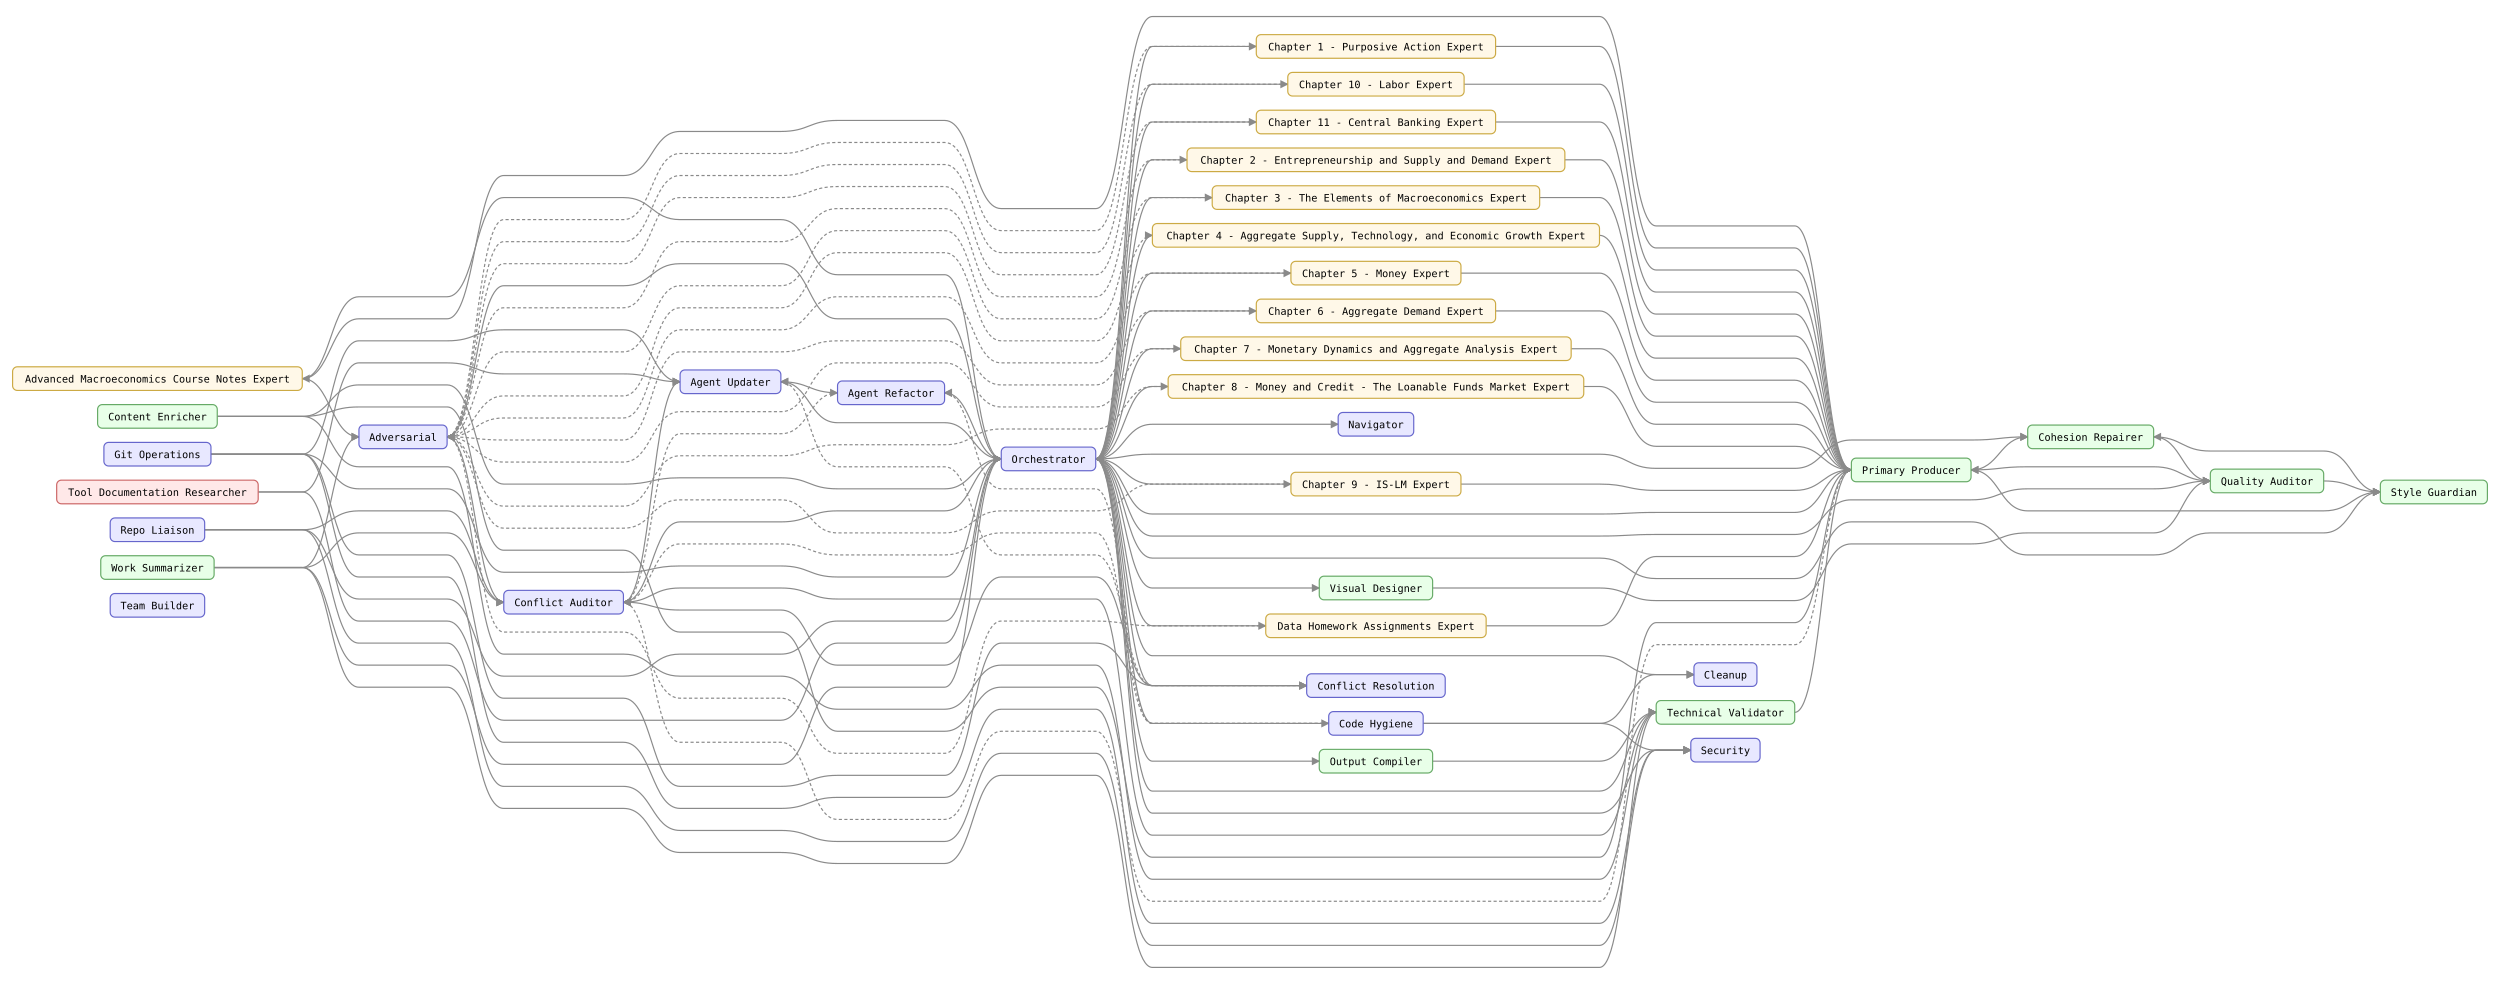
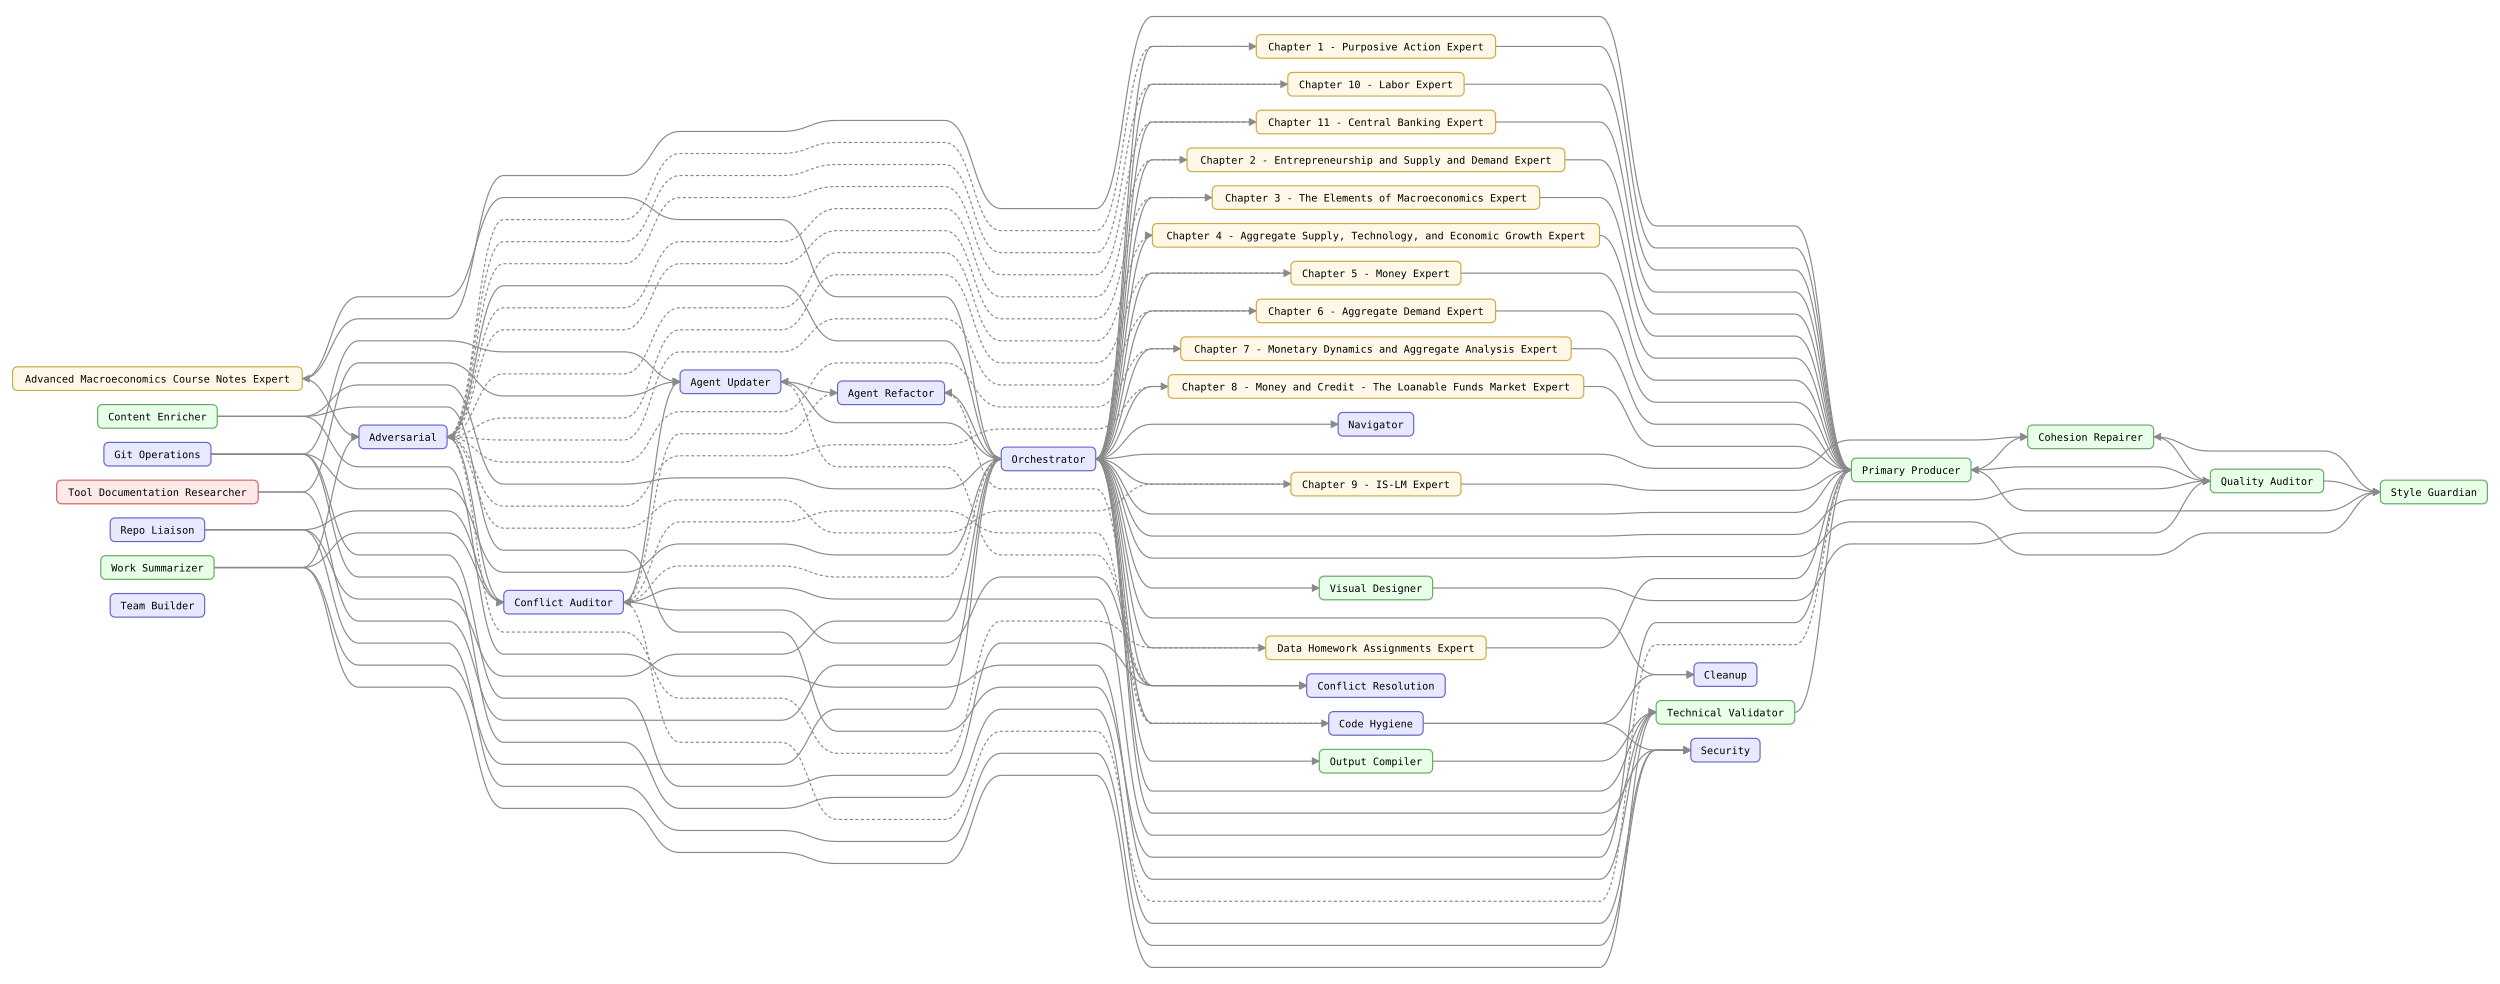
<svg xmlns="http://www.w3.org/2000/svg" viewBox="0 0 3176 1250" width="3176" height="1250" font-family="monospace">
  <defs>
    <marker id="arrow" viewBox="0 0 10 10" refX="9" refY="5" markerWidth="7" markerHeight="7" orient="auto-start-reverse">
      <polygon points="0,0 10,5 0,10" fill="#8a8a8a" />
    </marker>
  </defs>
  <path d="M384,481 C420,481 420,555 456,555" fill="none" stroke="#8a8a8a" stroke-width="1.5" marker-end="url(#arrow)" />
-   <path d="M384,481 C420,481 420,377 456,377 L568,377 C604,377 604,251 640,251 L792,251 C828,251 828,279 864,279 L992,279 C1028,279 1028,349 1064,349 L1200,349 C1236,349 1236,583 1272,583" fill="none" stroke="#8a8a8a" stroke-width="1.5" marker-start="url(#arrow)" marker-end="url(#arrow)" />
+   <path d="M384,481 C420,481 420,377 456,377 L568,377 C604,377 604,251 640,251 L792,251 C828,251 828,279 864,279 L992,279 C1028,279 1028,377 1064,377 L1200,377 C1236,377 1236,583 1272,583" fill="none" stroke="#8a8a8a" stroke-width="1.5" marker-start="url(#arrow)" marker-end="url(#arrow)" />
  <path d="M384,481 C420,481 420,405 456,405 L568,405 C604,405 604,223 640,223 L792,223 C828,223 828,167 864,167 L992,167 C1028,167 1028,153 1064,153 L1200,153 C1236,153 1236,265 1272,265 L1392,265 C1428,265 1428,21 1464,21 L2032,21 C2068,21 2068,287 2104,287 L2280,287 C2316,287 2316,597 2352,597" fill="none" stroke="#8a8a8a" stroke-width="1.5" marker-end="url(#arrow)" />
  <path d="M568,555 C604,555 604,765 640,765" fill="none" stroke="#8a8a8a" stroke-width="1.5" marker-end="url(#arrow)" />
-   <path d="M568,555 C604,555 604,363 640,363 L792,363 C828,363 828,335 864,335 L992,335 C1028,335 1028,405 1064,405 L1200,405 C1236,405 1236,583 1272,583" fill="none" stroke="#8a8a8a" stroke-width="1.5" marker-start="url(#arrow)" marker-end="url(#arrow)" />
+   <path d="M568,555 C604,555 604,363 640,363 L792,363 L864,363 L992,363 C1028,363 1028,433 1064,433 L1200,433 C1236,433 1236,583 1272,583" fill="none" stroke="#8a8a8a" stroke-width="1.5" marker-start="url(#arrow)" marker-end="url(#arrow)" />
  <path d="M1064,499 C1028,499 1028,551 992,551 L864,551 C828,551 828,765 792,765" fill="none" stroke="#8a8a8a" stroke-width="1.5" stroke-dasharray="4,3" marker-end="url(#arrow)" />
  <path d="M1200,499 C1236,499 1236,583 1272,583" fill="none" stroke="#8a8a8a" stroke-width="1.5" marker-start="url(#arrow)" marker-end="url(#arrow)" />
  <path d="M992,485 C1028,485 1028,499 1064,499" fill="none" stroke="#8a8a8a" stroke-width="1.5" marker-end="url(#arrow)" />
  <path d="M864,485 C828,485 828,765 792,765" fill="none" stroke="#8a8a8a" stroke-width="1.5" marker-start="url(#arrow)" marker-end="url(#arrow)" />
  <path d="M992,485 C1028,485 1028,537 1064,537 L1200,537 C1236,537 1236,583 1272,583" fill="none" stroke="#8a8a8a" stroke-width="1.5" marker-start="url(#arrow)" marker-end="url(#arrow)" />
  <path d="M1596,59 L1464,59 C1428,59 1428,293 1392,293 L1272,293 C1236,293 1236,181 1200,181 L1064,181 C1028,181 1028,195 992,195 L864,195 C828,195 828,279 792,279 L640,279 C604,279 604,555 568,555" fill="none" stroke="#8a8a8a" stroke-width="1.5" stroke-dasharray="4,3" marker-end="url(#arrow)" />
  <path d="M1596,59 L1464,59 C1428,59 1428,583 1392,583" fill="none" stroke="#8a8a8a" stroke-width="1.5" marker-start="url(#arrow)" marker-end="url(#arrow)" />
  <path d="M1900,59 L2032,59 C2068,59 2068,315 2104,315 L2280,315 C2316,315 2316,597 2352,597" fill="none" stroke="#8a8a8a" stroke-width="1.5" marker-end="url(#arrow)" />
  <path d="M1636,107 L1464,107 C1428,107 1428,321 1392,321 L1272,321 C1236,321 1236,209 1200,209 L1064,209 C1028,209 1028,223 992,223 L864,223 C828,223 828,307 792,307 L640,307 C604,307 604,555 568,555" fill="none" stroke="#8a8a8a" stroke-width="1.5" stroke-dasharray="4,3" marker-end="url(#arrow)" />
  <path d="M1636,107 L1464,107 C1428,107 1428,583 1392,583" fill="none" stroke="#8a8a8a" stroke-width="1.5" marker-start="url(#arrow)" marker-end="url(#arrow)" />
  <path d="M1860,107 L2032,107 C2068,107 2068,343 2104,343 L2280,343 C2316,343 2316,597 2352,597" fill="none" stroke="#8a8a8a" stroke-width="1.5" marker-end="url(#arrow)" />
  <path d="M1596,155 L1464,155 C1428,155 1428,349 1392,349 L1272,349 C1236,349 1236,237 1200,237 L1064,237 C1028,237 1028,251 992,251 L864,251 C828,251 828,335 792,335 L640,335 C604,335 604,555 568,555" fill="none" stroke="#8a8a8a" stroke-width="1.5" stroke-dasharray="4,3" marker-end="url(#arrow)" />
  <path d="M1596,155 L1464,155 C1428,155 1428,583 1392,583" fill="none" stroke="#8a8a8a" stroke-width="1.5" marker-start="url(#arrow)" marker-end="url(#arrow)" />
  <path d="M1900,155 L2032,155 C2068,155 2068,371 2104,371 L2280,371 C2316,371 2316,597 2352,597" fill="none" stroke="#8a8a8a" stroke-width="1.5" marker-end="url(#arrow)" />
  <path d="M1508,203 L1464,203 C1428,203 1428,377 1392,377 L1272,377 C1236,377 1236,265 1200,265 L1064,265 C1028,265 1028,307 992,307 L864,307 C828,307 828,391 792,391 L640,391 C604,391 604,555 568,555" fill="none" stroke="#8a8a8a" stroke-width="1.5" stroke-dasharray="4,3" marker-end="url(#arrow)" />
  <path d="M1508,203 L1464,203 C1428,203 1428,583 1392,583" fill="none" stroke="#8a8a8a" stroke-width="1.5" marker-start="url(#arrow)" marker-end="url(#arrow)" />
  <path d="M1988,203 L2032,203 C2068,203 2068,399 2104,399 L2280,399 C2316,399 2316,597 2352,597" fill="none" stroke="#8a8a8a" stroke-width="1.5" marker-end="url(#arrow)" />
-   <path d="M1540,251 L1464,251 C1428,251 1428,405 1392,405 L1272,405 C1236,405 1236,293 1200,293 L1064,293 C1028,293 1028,363 992,363 L864,363 C828,363 828,447 792,447 L640,447 C604,447 604,555 568,555" fill="none" stroke="#8a8a8a" stroke-width="1.5" stroke-dasharray="4,3" marker-end="url(#arrow)" />
+   <path d="M1540,251 L1464,251 C1428,251 1428,405 1392,405 L1272,405 C1236,405 1236,293 1200,293 L1064,293 C1028,293 1028,335 992,335 L864,335 C828,335 828,419 792,419 L640,419 C604,419 604,555 568,555" fill="none" stroke="#8a8a8a" stroke-width="1.5" stroke-dasharray="4,3" marker-end="url(#arrow)" />
  <path d="M1540,251 L1464,251 C1428,251 1428,583 1392,583" fill="none" stroke="#8a8a8a" stroke-width="1.5" marker-start="url(#arrow)" marker-end="url(#arrow)" />
  <path d="M1956,251 L2032,251 C2068,251 2068,427 2104,427 L2280,427 C2316,427 2316,597 2352,597" fill="none" stroke="#8a8a8a" stroke-width="1.5" marker-end="url(#arrow)" />
-   <path d="M1464,299 C1428,299 1428,433 1392,433 L1272,433 C1236,433 1236,321 1200,321 L1064,321 C1028,321 1028,391 992,391 L864,391 C828,391 828,503 792,503 L640,503 C604,503 604,555 568,555" fill="none" stroke="#8a8a8a" stroke-width="1.5" stroke-dasharray="4,3" marker-end="url(#arrow)" />
+   <path d="M1464,299 C1428,299 1428,433 1392,433 L1272,433 C1236,433 1236,321 1200,321 L1064,321 C1028,321 1028,391 992,391 L864,391 C828,391 828,475 792,475 L640,475 C604,475 604,555 568,555" fill="none" stroke="#8a8a8a" stroke-width="1.5" stroke-dasharray="4,3" marker-end="url(#arrow)" />
  <path d="M1464,299 C1428,299 1428,583 1392,583" fill="none" stroke="#8a8a8a" stroke-width="1.5" marker-start="url(#arrow)" marker-end="url(#arrow)" />
  <path d="M2032,299 C2068,299 2068,455 2104,455 L2280,455 C2316,455 2316,597 2352,597" fill="none" stroke="#8a8a8a" stroke-width="1.5" marker-end="url(#arrow)" />
-   <path d="M1640,347 L1464,347 C1428,347 1428,461 1392,461 L1272,461 C1236,461 1236,377 1200,377 L1064,377 C1028,377 1028,419 992,419 L864,419 C828,419 828,531 792,531 L640,531 C604,531 604,555 568,555" fill="none" stroke="#8a8a8a" stroke-width="1.5" stroke-dasharray="4,3" marker-end="url(#arrow)" />
+   <path d="M1640,347 L1464,347 C1428,347 1428,461 1392,461 L1272,461 C1236,461 1236,349 1200,349 L1064,349 C1028,349 1028,419 992,419 L864,419 C828,419 828,531 792,531 L640,531 C604,531 604,555 568,555" fill="none" stroke="#8a8a8a" stroke-width="1.5" stroke-dasharray="4,3" marker-end="url(#arrow)" />
  <path d="M1640,347 L1464,347 C1428,347 1428,583 1392,583" fill="none" stroke="#8a8a8a" stroke-width="1.5" marker-start="url(#arrow)" marker-end="url(#arrow)" />
  <path d="M1856,347 L2032,347 C2068,347 2068,483 2104,483 L2280,483 C2316,483 2316,597 2352,597" fill="none" stroke="#8a8a8a" stroke-width="1.5" marker-end="url(#arrow)" />
-   <path d="M1596,395 L1464,395 C1428,395 1428,489 1392,489 L1272,489 C1236,489 1236,433 1200,433 L1064,433 C1028,433 1028,447 992,447 L864,447 C828,447 828,559 792,559 L640,559 C604,559 604,555 568,555" fill="none" stroke="#8a8a8a" stroke-width="1.5" stroke-dasharray="4,3" marker-end="url(#arrow)" />
+   <path d="M1596,395 L1464,395 C1428,395 1428,489 1392,489 L1272,489 C1236,489 1236,405 1200,405 L1064,405 C1028,405 1028,447 992,447 L864,447 C828,447 828,559 792,559 L640,559 C604,559 604,555 568,555" fill="none" stroke="#8a8a8a" stroke-width="1.5" stroke-dasharray="4,3" marker-end="url(#arrow)" />
  <path d="M1596,395 L1464,395 C1428,395 1428,583 1392,583" fill="none" stroke="#8a8a8a" stroke-width="1.5" marker-start="url(#arrow)" marker-end="url(#arrow)" />
  <path d="M1900,395 L2032,395 C2068,395 2068,511 2104,511 L2280,511 C2316,511 2316,597 2352,597" fill="none" stroke="#8a8a8a" stroke-width="1.5" marker-end="url(#arrow)" />
  <path d="M1500,443 L1464,443 C1428,443 1428,517 1392,517 L1272,517 C1236,517 1236,461 1200,461 L1064,461 C1028,461 1028,523 992,523 L864,523 C828,523 828,587 792,587 L640,587 C604,587 604,555 568,555" fill="none" stroke="#8a8a8a" stroke-width="1.5" stroke-dasharray="4,3" marker-end="url(#arrow)" />
  <path d="M1500,443 L1464,443 C1428,443 1428,583 1392,583" fill="none" stroke="#8a8a8a" stroke-width="1.5" marker-start="url(#arrow)" marker-end="url(#arrow)" />
  <path d="M1996,443 L2032,443 C2068,443 2068,539 2104,539 L2280,539 C2316,539 2316,597 2352,597" fill="none" stroke="#8a8a8a" stroke-width="1.5" marker-end="url(#arrow)" />
  <path d="M1484,491 L1464,491 C1428,491 1428,545 1392,545 L1272,545 C1236,545 1236,565 1200,565 L1064,565 C1028,565 1028,579 992,579 L864,579 C828,579 828,643 792,643 L640,643 C604,643 604,555 568,555" fill="none" stroke="#8a8a8a" stroke-width="1.5" stroke-dasharray="4,3" marker-end="url(#arrow)" />
  <path d="M1484,491 L1464,491 C1428,491 1428,583 1392,583" fill="none" stroke="#8a8a8a" stroke-width="1.5" marker-start="url(#arrow)" marker-end="url(#arrow)" />
  <path d="M2012,491 L2032,491 C2068,491 2068,567 2104,567 L2280,567 C2316,567 2316,597 2352,597" fill="none" stroke="#8a8a8a" stroke-width="1.5" marker-end="url(#arrow)" />
  <path d="M1640,615 L1464,615 C1428,615 1428,649 1392,649 L1272,649 C1236,649 1236,677 1200,677 L1064,677 C1028,677 1028,635 992,635 L864,635 C828,635 828,671 792,671 L640,671 C604,671 604,555 568,555" fill="none" stroke="#8a8a8a" stroke-width="1.5" stroke-dasharray="4,3" marker-end="url(#arrow)" />
  <path d="M1640,615 L1464,615 C1428,615 1428,583 1392,583" fill="none" stroke="#8a8a8a" stroke-width="1.5" marker-start="url(#arrow)" marker-end="url(#arrow)" />
  <path d="M1856,615 L2032,615 C2068,615 2068,623 2104,623 L2280,623 C2316,623 2316,597 2352,597" fill="none" stroke="#8a8a8a" stroke-width="1.5" marker-end="url(#arrow)" />
-   <path d="M2152,857 L2104,857 C2068,857 2068,833 2032,833 L1464,833 C1428,833 1428,583 1392,583" fill="none" stroke="#8a8a8a" stroke-width="1.5" marker-start="url(#arrow)" marker-end="url(#arrow)" />
+   <path d="M2152,857 L2104,857 C2068,857 2068,785 2032,785 L1464,785 C1428,785 1428,583 1392,583" fill="none" stroke="#8a8a8a" stroke-width="1.5" marker-start="url(#arrow)" marker-end="url(#arrow)" />
  <path d="M1688,919 L1464,919 C1428,919 1428,621 1392,621 L1272,621 C1236,621 1236,499 1200,499" fill="none" stroke="#8a8a8a" stroke-width="1.5" stroke-dasharray="4,3" marker-end="url(#arrow)" />
  <path d="M1808,919 L2032,919 C2068,919 2068,857 2104,857 L2152,857" fill="none" stroke="#8a8a8a" stroke-width="1.5" marker-end="url(#arrow)" />
-   <path d="M1688,919 L1464,919 C1428,919 1428,677 1392,677 L1272,677 C1236,677 1236,705 1200,705 L1064,705 C1028,705 1028,691 992,691 L864,691 C828,691 828,765 792,765" fill="none" stroke="#8a8a8a" stroke-width="1.5" stroke-dasharray="4,3" marker-end="url(#arrow)" />
+   <path d="M1688,919 L1464,919 C1428,919 1428,677 1392,677 L1272,677 C1236,677 1236,649 1200,649 L1064,649 C1028,649 1028,663 992,663 L864,663 C828,663 828,765 792,765" fill="none" stroke="#8a8a8a" stroke-width="1.5" stroke-dasharray="4,3" marker-end="url(#arrow)" />
  <path d="M1688,919 L1464,919 C1428,919 1428,583 1392,583" fill="none" stroke="#8a8a8a" stroke-width="1.5" marker-start="url(#arrow)" marker-end="url(#arrow)" />
  <path d="M1808,919 L2032,919 C2068,919 2068,953 2104,953 L2148,953" fill="none" stroke="#8a8a8a" stroke-width="1.5" marker-end="url(#arrow)" />
  <path d="M2576,555 C2540,555 2540,559 2504,559 L2352,559 C2316,559 2316,595 2280,595 L2104,595 C2068,595 2068,577 2032,577 L1464,577 C1428,577 1428,583 1392,583" fill="none" stroke="#8a8a8a" stroke-width="1.5" marker-start="url(#arrow)" marker-end="url(#arrow)" />
  <path d="M2736,555 C2772,555 2772,611 2808,611" fill="none" stroke="#8a8a8a" stroke-width="1.5" marker-start="url(#arrow)" marker-end="url(#arrow)" />
  <path d="M2736,555 C2772,555 2772,573 2808,573 L2952,573 C2988,573 2988,625 3024,625" fill="none" stroke="#8a8a8a" stroke-width="1.5" marker-end="url(#arrow)" />
-   <path d="M792,765 C828,765 828,775 864,775 L992,775 C1028,775 1028,845 1064,845 L1200,845 C1236,845 1236,733 1272,733 L1392,733 C1428,733 1428,871 1464,871 L1660,871" fill="none" stroke="#8a8a8a" stroke-width="1.5" marker-end="url(#arrow)" />
-   <path d="M792,765 C828,765 828,663 864,663 L992,663 C1028,663 1028,649 1064,649 L1200,649 C1236,649 1236,583 1272,583" fill="none" stroke="#8a8a8a" stroke-width="1.5" marker-start="url(#arrow)" marker-end="url(#arrow)" />
+   <path d="M792,765 C828,765 828,775 864,775 L992,775 C1028,775 1028,817 1064,817 L1200,817 C1236,817 1236,733 1272,733 L1392,733 C1428,733 1428,871 1464,871 L1660,871" fill="none" stroke="#8a8a8a" stroke-width="1.5" marker-end="url(#arrow)" />
  <path d="M792,765 C828,765 828,747 864,747 L992,747 C1028,747 1028,761 1064,761 L1200,761 L1272,761 L1392,761 C1428,761 1428,1061 1464,1061 L2032,1061 C2068,1061 2068,905 2104,905" fill="none" stroke="#8a8a8a" stroke-width="1.5" marker-start="url(#arrow)" marker-end="url(#arrow)" />
  <path d="M1660,871 L1464,871 C1428,871 1428,705 1392,705 L1272,705 C1236,705 1236,593 1200,593 L1064,593 C1028,593 1028,485 992,485" fill="none" stroke="#8a8a8a" stroke-width="1.5" stroke-dasharray="4,3" marker-end="url(#arrow)" />
  <path d="M1660,871 L1464,871 C1428,871 1428,583 1392,583" fill="none" stroke="#8a8a8a" stroke-width="1.5" marker-start="url(#arrow)" marker-end="url(#arrow)" />
  <path d="M276,529 L384,529 C420,529 420,489 456,489 L568,489 C604,489 604,615 640,615 L792,615 C828,615 828,607 864,607 L992,607 C1028,607 1028,621 1064,621 L1200,621 C1236,621 1236,583 1272,583" fill="none" stroke="#8a8a8a" stroke-width="1.5" marker-end="url(#arrow)" />
  <path d="M276,529 L384,529 C420,529 420,517 456,517 L568,517 C604,517 604,699 640,699 L792,699 C828,699 828,803 864,803 L992,803 C1028,803 1028,929 1064,929 L1200,929 C1236,929 1236,873 1272,873 L1392,873 C1428,873 1428,1089 1464,1089 L2032,1089 C2068,1089 2068,791 2104,791 L2280,791 C2316,791 2316,597 2352,597" fill="none" stroke="#8a8a8a" stroke-width="1.5" marker-end="url(#arrow)" />
-   <path d="M276,529 L384,529 C420,529 420,593 456,593 L568,593 C604,593 604,831 640,831 L792,831 C828,831 828,859 864,859 L992,859 C1028,859 1028,901 1064,901 L1200,901 C1236,901 1236,845 1272,845 L1392,845 C1428,845 1428,1117 1464,1117 L2032,1117 C2068,1117 2068,905 2104,905" fill="none" stroke="#8a8a8a" stroke-width="1.5" marker-end="url(#arrow)" />
-   <path d="M1608,795 L1464,795 C1428,795 1428,789 1392,789 L1272,789 C1236,789 1236,957 1200,957 L1064,957 C1028,957 1028,887 992,887 L864,887 C828,887 828,803 792,803 L640,803 C604,803 604,555 568,555" fill="none" stroke="#8a8a8a" stroke-width="1.5" stroke-dasharray="4,3" marker-end="url(#arrow)" />
-   <path d="M1608,795 L1464,795 C1428,795 1428,583 1392,583" fill="none" stroke="#8a8a8a" stroke-width="1.5" marker-start="url(#arrow)" marker-end="url(#arrow)" />
-   <path d="M1888,795 L2032,795 C2068,795 2068,707 2104,707 L2280,707 C2316,707 2316,597 2352,597" fill="none" stroke="#8a8a8a" stroke-width="1.5" marker-end="url(#arrow)" />
-   <path d="M268,577 L384,577 C420,577 420,433 456,433 L568,433 C604,433 604,419 640,419 L792,419 C828,419 828,485 864,485" fill="none" stroke="#8a8a8a" stroke-width="1.5" marker-end="url(#arrow)" />
+   <path d="M276,529 L384,529 C420,529 420,593 456,593 L568,593 C604,593 604,831 640,831 L792,831 C828,831 828,859 864,859 L992,859 C1028,859 1028,873 1064,873 L1200,873 C1236,873 1236,845 1272,845 L1392,845 C1428,845 1428,1117 1464,1117 L2032,1117 C2068,1117 2068,905 2104,905" fill="none" stroke="#8a8a8a" stroke-width="1.5" marker-end="url(#arrow)" />
+   <path d="M1608,823 L1464,823 C1428,823 1428,789 1392,789 L1272,789 C1236,789 1236,957 1200,957 L1064,957 C1028,957 1028,887 992,887 L864,887 C828,887 828,803 792,803 L640,803 C604,803 604,555 568,555" fill="none" stroke="#8a8a8a" stroke-width="1.5" stroke-dasharray="4,3" marker-end="url(#arrow)" />
+   <path d="M1608,823 L1464,823 C1428,823 1428,583 1392,583" fill="none" stroke="#8a8a8a" stroke-width="1.5" marker-start="url(#arrow)" marker-end="url(#arrow)" />
+   <path d="M1888,823 L2032,823 C2068,823 2068,735 2104,735 L2280,735 C2316,735 2316,597 2352,597" fill="none" stroke="#8a8a8a" stroke-width="1.5" marker-end="url(#arrow)" />
+   <path d="M268,577 L384,577 C420,577 420,433 456,433 L568,433 C604,433 604,447 640,447 L792,447 C828,447 828,485 864,485" fill="none" stroke="#8a8a8a" stroke-width="1.5" marker-end="url(#arrow)" />
  <path d="M268,577 L384,577 C420,577 420,705 456,705 L568,705 C604,705 604,887 640,887 L792,887 C828,887 828,999 864,999 L992,999 C1028,999 1028,985 1064,985 L1200,985 C1236,985 1236,817 1272,817 L1392,817 C1428,817 1428,871 1464,871 L1660,871" fill="none" stroke="#8a8a8a" stroke-width="1.5" marker-end="url(#arrow)" />
-   <path d="M268,577 L384,577 C420,577 420,621 456,621 L568,621 C604,621 604,727 640,727 L792,727 C828,727 828,719 864,719 L992,719 C1028,719 1028,733 1064,733 L1200,733 C1236,733 1236,583 1272,583" fill="none" stroke="#8a8a8a" stroke-width="1.5" marker-end="url(#arrow)" />
+   <path d="M268,577 L384,577 C420,577 420,621 456,621 L568,621 C604,621 604,727 640,727 L792,727 C828,727 828,691 864,691 L992,691 C1028,691 1028,705 1064,705 L1200,705 C1236,705 1236,583 1272,583" fill="none" stroke="#8a8a8a" stroke-width="1.5" marker-end="url(#arrow)" />
  <path d="M268,577 L384,577 C420,577 420,733 456,733 L568,733 C604,733 604,943 640,943 L792,943 C828,943 828,1027 864,1027 L992,1027 C1028,1027 1028,1013 1064,1013 L1200,1013 C1236,1013 1236,901 1272,901 L1392,901 C1428,901 1428,1173 1464,1173 L2032,1173 C2068,1173 2068,953 2104,953 L2148,953" fill="none" stroke="#8a8a8a" stroke-width="1.5" marker-end="url(#arrow)" />
  <path d="M1700,539 L1464,539 C1428,539 1428,583 1392,583" fill="none" stroke="#8a8a8a" stroke-width="1.5" marker-start="url(#arrow)" marker-end="url(#arrow)" />
+   <path d="M1272,583 C1236,583 1236,733 1200,733 L1064,733 C1028,733 1028,719 992,719 L864,719 C828,719 828,765 792,765" fill="none" stroke="#8a8a8a" stroke-width="1.5" stroke-dasharray="4,3" marker-end="url(#arrow)" />
  <path d="M1392,583 C1428,583 1428,967 1464,967 L1676,967" fill="none" stroke="#8a8a8a" stroke-width="1.5" marker-start="url(#arrow)" marker-end="url(#arrow)" />
  <path d="M1392,583 C1428,583 1428,653 1464,653 L2032,653 C2068,653 2068,651 2104,651 L2280,651 C2316,651 2316,597 2352,597" fill="none" stroke="#8a8a8a" stroke-width="1.5" marker-start="url(#arrow)" marker-end="url(#arrow)" />
  <path d="M1392,583 C1428,583 1428,681 1464,681 L2032,681 C2068,681 2068,679 2104,679 L2280,679 C2316,679 2316,635 2352,635 L2504,635 C2540,635 2540,621 2576,621 L2736,621 C2772,621 2772,611 2808,611" fill="none" stroke="#8a8a8a" stroke-width="1.5" marker-start="url(#arrow)" marker-end="url(#arrow)" />
  <path d="M1392,583 C1428,583 1428,1033 1464,1033 L2032,1033 C2068,1033 2068,953 2104,953 L2148,953" fill="none" stroke="#8a8a8a" stroke-width="1.5" marker-start="url(#arrow)" marker-end="url(#arrow)" />
-   <path d="M1392,583 C1428,583 1428,709 1464,709 L2032,709 C2068,709 2068,735 2104,735 L2280,735 C2316,735 2316,663 2352,663 L2504,663 C2540,663 2540,705 2576,705 L2736,705 C2772,705 2772,677 2808,677 L2952,677 C2988,677 2988,625 3024,625" fill="none" stroke="#8a8a8a" stroke-width="1.5" marker-start="url(#arrow)" marker-end="url(#arrow)" />
+   <path d="M1392,583 C1428,583 1428,709 1464,709 L2032,709 C2068,709 2068,707 2104,707 L2280,707 C2316,707 2316,663 2352,663 L2504,663 C2540,663 2540,705 2576,705 L2736,705 C2772,705 2772,677 2808,677 L2952,677 C2988,677 2988,625 3024,625" fill="none" stroke="#8a8a8a" stroke-width="1.5" marker-start="url(#arrow)" marker-end="url(#arrow)" />
  <path d="M1392,583 C1428,583 1428,1005 1464,1005 L2032,1005 C2068,1005 2068,905 2104,905" fill="none" stroke="#8a8a8a" stroke-width="1.5" marker-start="url(#arrow)" marker-end="url(#arrow)" />
  <path d="M1392,583 C1428,583 1428,747 1464,747 L1676,747" fill="none" stroke="#8a8a8a" stroke-width="1.5" marker-start="url(#arrow)" marker-end="url(#arrow)" />
  <path d="M1820,967 L2032,967 C2068,967 2068,905 2104,905" fill="none" stroke="#8a8a8a" stroke-width="1.5" marker-end="url(#arrow)" />
  <path d="M2504,597 C2540,597 2540,555 2576,555" fill="none" stroke="#8a8a8a" stroke-width="1.5" marker-end="url(#arrow)" />
  <path d="M2352,597 C2316,597 2316,819 2280,819 L2104,819 C2068,819 2068,1145 2032,1145 L1464,1145 C1428,1145 1428,929 1392,929 L1272,929 C1236,929 1236,1041 1200,1041 L1064,1041 C1028,1041 1028,943 992,943 L864,943 C828,943 828,765 792,765" fill="none" stroke="#8a8a8a" stroke-width="1.5" stroke-dasharray="4,3" marker-end="url(#arrow)" />
  <path d="M2504,597 C2540,597 2540,593 2576,593 L2736,593 C2772,593 2772,611 2808,611" fill="none" stroke="#8a8a8a" stroke-width="1.5" marker-start="url(#arrow)" marker-end="url(#arrow)" />
  <path d="M2504,597 C2540,597 2540,649 2576,649 L2736,649 L2808,649 L2952,649 C2988,649 2988,625 3024,625" fill="none" stroke="#8a8a8a" stroke-width="1.5" marker-start="url(#arrow)" marker-end="url(#arrow)" />
  <path d="M2952,611 C2988,611 2988,625 3024,625" fill="none" stroke="#8a8a8a" stroke-width="1.5" marker-end="url(#arrow)" />
  <path d="M260,673 L384,673 C420,673 420,649 456,649 L568,649 C604,649 604,765 640,765" fill="none" stroke="#8a8a8a" stroke-width="1.5" marker-end="url(#arrow)" />
  <path d="M260,673 L384,673 C420,673 420,761 456,761 L568,761 C604,761 604,859 640,859 L792,859 C828,859 828,831 864,831 L992,831 C1028,831 1028,789 1064,789 L1200,789 C1236,789 1236,583 1272,583" fill="none" stroke="#8a8a8a" stroke-width="1.5" marker-end="url(#arrow)" />
  <path d="M260,673 L384,673 C420,673 420,817 456,817 L568,817 C604,817 604,999 640,999 L792,999 C828,999 828,1055 864,1055 L992,1055 C1028,1055 1028,1069 1064,1069 L1200,1069 C1236,1069 1236,957 1272,957 L1392,957 C1428,957 1428,1201 1464,1201 L2032,1201 C2068,1201 2068,953 2104,953 L2148,953" fill="none" stroke="#8a8a8a" stroke-width="1.5" marker-end="url(#arrow)" />
  <path d="M2280,905 C2316,905 2316,597 2352,597" fill="none" stroke="#8a8a8a" stroke-width="1.5" marker-end="url(#arrow)" />
-   <path d="M328,625 L384,625 C420,625 420,461 456,461 L568,461 C604,461 604,475 640,475 L792,475 C828,475 828,485 864,485" fill="none" stroke="#8a8a8a" stroke-width="1.5" marker-end="url(#arrow)" />
-   <path d="M328,625 L384,625 C420,625 420,789 456,789 L568,789 C604,789 604,915 640,915 L792,915 L864,915 L992,915 C1028,915 1028,817 1064,817 L1200,817 C1236,817 1236,583 1272,583" fill="none" stroke="#8a8a8a" stroke-width="1.5" marker-end="url(#arrow)" />
+   <path d="M328,625 L384,625 C420,625 420,461 456,461 L568,461 C604,461 604,503 640,503 L792,503 C828,503 828,485 864,485" fill="none" stroke="#8a8a8a" stroke-width="1.5" marker-end="url(#arrow)" />
+   <path d="M328,625 L384,625 C420,625 420,789 456,789 L568,789 C604,789 604,915 640,915 L792,915 L864,915 L992,915 C1028,915 1028,845 1064,845 L1200,845 C1236,845 1236,583 1272,583" fill="none" stroke="#8a8a8a" stroke-width="1.5" marker-end="url(#arrow)" />
  <path d="M1820,747 L2032,747 C2068,747 2068,763 2104,763 L2280,763 C2316,763 2316,691 2352,691 L2504,691 C2540,691 2540,677 2576,677 L2736,677 C2772,677 2772,611 2808,611" fill="none" stroke="#8a8a8a" stroke-width="1.5" marker-end="url(#arrow)" />
  <path d="M272,721 L384,721 C420,721 420,555 456,555" fill="none" stroke="#8a8a8a" stroke-width="1.5" marker-end="url(#arrow)" />
  <path d="M272,721 L384,721 C420,721 420,677 456,677 L568,677 C604,677 604,765 640,765" fill="none" stroke="#8a8a8a" stroke-width="1.5" marker-end="url(#arrow)" />
-   <path d="M272,721 L384,721 C420,721 420,845 456,845 L568,845 C604,845 604,971 640,971 L792,971 L864,971 L992,971 C1028,971 1028,873 1064,873 L1200,873 C1236,873 1236,583 1272,583" fill="none" stroke="#8a8a8a" stroke-width="1.5" marker-end="url(#arrow)" />
+   <path d="M272,721 L384,721 C420,721 420,845 456,845 L568,845 C604,845 604,971 640,971 L792,971 L864,971 L992,971 C1028,971 1028,901 1064,901 L1200,901 C1236,901 1236,583 1272,583" fill="none" stroke="#8a8a8a" stroke-width="1.5" marker-end="url(#arrow)" />
  <path d="M272,721 L384,721 C420,721 420,873 456,873 L568,873 C604,873 604,1027 640,1027 L792,1027 C828,1027 828,1083 864,1083 L992,1083 C1028,1083 1028,1097 1064,1097 L1200,1097 C1236,1097 1236,985 1272,985 L1392,985 C1428,985 1428,1229 1464,1229 L2032,1229 C2068,1229 2068,905 2104,905" fill="none" stroke="#8a8a8a" stroke-width="1.5" marker-end="url(#arrow)" />
  <rect x="16" y="466" width="368" height="30" rx="6" fill="#fff8e8" stroke="#ccaa44" stroke-width="1.5" />
  <text x="200" y="486" font-size="13" text-anchor="middle" fill="#000000">Advanced Macroeconomics Course Notes Expert</text>
  <rect x="456" y="540" width="112" height="30" rx="6" fill="#e8e8ff" stroke="#6666cc" stroke-width="1.5" />
  <text x="512" y="560" font-size="13" text-anchor="middle" fill="#000000">Adversarial</text>
  <rect x="1064" y="484" width="136" height="30" rx="6" fill="#e8e8ff" stroke="#6666cc" stroke-width="1.5" />
  <text x="1132" y="504" font-size="13" text-anchor="middle" fill="#000000">Agent Refactor</text>
  <rect x="864" y="470" width="128" height="30" rx="6" fill="#e8e8ff" stroke="#6666cc" stroke-width="1.5" />
  <text x="928" y="490" font-size="13" text-anchor="middle" fill="#000000">Agent Updater</text>
  <rect x="1596" y="44" width="304" height="30" rx="6" fill="#fff8e8" stroke="#ccaa44" stroke-width="1.5" />
  <text x="1748" y="64" font-size="13" text-anchor="middle" fill="#000000">Chapter 1 - Purposive Action Expert</text>
  <rect x="1636" y="92" width="224" height="30" rx="6" fill="#fff8e8" stroke="#ccaa44" stroke-width="1.5" />
  <text x="1748" y="112" font-size="13" text-anchor="middle" fill="#000000">Chapter 10 - Labor Expert</text>
  <rect x="1596" y="140" width="304" height="30" rx="6" fill="#fff8e8" stroke="#ccaa44" stroke-width="1.5" />
  <text x="1748" y="160" font-size="13" text-anchor="middle" fill="#000000">Chapter 11 - Central Banking Expert</text>
  <rect x="1508" y="188" width="480" height="30" rx="6" fill="#fff8e8" stroke="#ccaa44" stroke-width="1.5" />
  <text x="1748" y="208" font-size="13" text-anchor="middle" fill="#000000">Chapter 2 - Entrepreneurship and Supply and Demand Expert</text>
  <rect x="1540" y="236" width="416" height="30" rx="6" fill="#fff8e8" stroke="#ccaa44" stroke-width="1.5" />
  <text x="1748" y="256" font-size="13" text-anchor="middle" fill="#000000">Chapter 3 - The Elements of Macroeconomics Expert</text>
  <rect x="1464" y="284" width="568" height="30" rx="6" fill="#fff8e8" stroke="#ccaa44" stroke-width="1.5" />
  <text x="1748" y="304" font-size="13" text-anchor="middle" fill="#000000">Chapter 4 - Aggregate Supply, Technology, and Economic Growth Expert</text>
  <rect x="1640" y="332" width="216" height="30" rx="6" fill="#fff8e8" stroke="#ccaa44" stroke-width="1.5" />
  <text x="1748" y="352" font-size="13" text-anchor="middle" fill="#000000">Chapter 5 - Money Expert</text>
  <rect x="1596" y="380" width="304" height="30" rx="6" fill="#fff8e8" stroke="#ccaa44" stroke-width="1.5" />
  <text x="1748" y="400" font-size="13" text-anchor="middle" fill="#000000">Chapter 6 - Aggregate Demand Expert</text>
  <rect x="1500" y="428" width="496" height="30" rx="6" fill="#fff8e8" stroke="#ccaa44" stroke-width="1.5" />
  <text x="1748" y="448" font-size="13" text-anchor="middle" fill="#000000">Chapter 7 - Monetary Dynamics and Aggregate Analysis Expert</text>
  <rect x="1484" y="476" width="528" height="30" rx="6" fill="#fff8e8" stroke="#ccaa44" stroke-width="1.5" />
  <text x="1748" y="496" font-size="13" text-anchor="middle" fill="#000000">Chapter 8 - Money and Credit - The Loanable Funds Market Expert</text>
  <rect x="1640" y="600" width="216" height="30" rx="6" fill="#fff8e8" stroke="#ccaa44" stroke-width="1.5" />
  <text x="1748" y="620" font-size="13" text-anchor="middle" fill="#000000">Chapter 9 - IS-LM Expert</text>
  <rect x="2152" y="842" width="80" height="30" rx="6" fill="#e8e8ff" stroke="#6666cc" stroke-width="1.5" />
  <text x="2192" y="862" font-size="13" text-anchor="middle" fill="#000000">Cleanup</text>
  <rect x="1688" y="904" width="120" height="30" rx="6" fill="#e8e8ff" stroke="#6666cc" stroke-width="1.5" />
  <text x="1748" y="924" font-size="13" text-anchor="middle" fill="#000000">Code Hygiene</text>
  <rect x="2576" y="540" width="160" height="30" rx="6" fill="#e8ffe8" stroke="#66aa66" stroke-width="1.5" />
  <text x="2656" y="560" font-size="13" text-anchor="middle" fill="#000000">Cohesion Repairer</text>
  <rect x="640" y="750" width="152" height="30" rx="6" fill="#e8e8ff" stroke="#6666cc" stroke-width="1.5" />
  <text x="716" y="770" font-size="13" text-anchor="middle" fill="#000000">Conflict Auditor</text>
  <rect x="1660" y="856" width="176" height="30" rx="6" fill="#e8e8ff" stroke="#6666cc" stroke-width="1.5" />
  <text x="1748" y="876" font-size="13" text-anchor="middle" fill="#000000">Conflict Resolution</text>
  <rect x="124" y="514" width="152" height="30" rx="6" fill="#e8ffe8" stroke="#66aa66" stroke-width="1.5" />
  <text x="200" y="534" font-size="13" text-anchor="middle" fill="#000000">Content Enricher</text>
-   <rect x="1608" y="780" width="280" height="30" rx="6" fill="#fff8e8" stroke="#ccaa44" stroke-width="1.5" />
-   <text x="1748" y="800" font-size="13" text-anchor="middle" fill="#000000">Data Homework Assignments Expert</text>
+   <rect x="1608" y="808" width="280" height="30" rx="6" fill="#fff8e8" stroke="#ccaa44" stroke-width="1.5" />
+   <text x="1748" y="828" font-size="13" text-anchor="middle" fill="#000000">Data Homework Assignments Expert</text>
  <rect x="132" y="562" width="136" height="30" rx="6" fill="#e8e8ff" stroke="#6666cc" stroke-width="1.5" />
  <text x="200" y="582" font-size="13" text-anchor="middle" fill="#000000">Git Operations</text>
  <rect x="1700" y="524" width="96" height="30" rx="6" fill="#e8e8ff" stroke="#6666cc" stroke-width="1.5" />
  <text x="1748" y="544" font-size="13" text-anchor="middle" fill="#000000">Navigator</text>
  <rect x="1272" y="568" width="120" height="30" rx="6" fill="#e8e8ff" stroke="#6666cc" stroke-width="1.5" />
  <text x="1332" y="588" font-size="13" text-anchor="middle" fill="#000000">Orchestrator</text>
  <rect x="1676" y="952" width="144" height="30" rx="6" fill="#e8ffe8" stroke="#66aa66" stroke-width="1.5" />
  <text x="1748" y="972" font-size="13" text-anchor="middle" fill="#000000">Output Compiler</text>
  <rect x="2352" y="582" width="152" height="30" rx="6" fill="#e8ffe8" stroke="#66aa66" stroke-width="1.5" />
  <text x="2428" y="602" font-size="13" text-anchor="middle" fill="#000000">Primary Producer</text>
  <rect x="2808" y="596" width="144" height="30" rx="6" fill="#e8ffe8" stroke="#66aa66" stroke-width="1.5" />
  <text x="2880" y="616" font-size="13" text-anchor="middle" fill="#000000">Quality Auditor</text>
  <rect x="140" y="658" width="120" height="30" rx="6" fill="#e8e8ff" stroke="#6666cc" stroke-width="1.5" />
  <text x="200" y="678" font-size="13" text-anchor="middle" fill="#000000">Repo Liaison</text>
  <rect x="2148" y="938" width="88" height="30" rx="6" fill="#e8e8ff" stroke="#6666cc" stroke-width="1.5" />
  <text x="2192" y="958" font-size="13" text-anchor="middle" fill="#000000">Security</text>
  <rect x="3024" y="610" width="136" height="30" rx="6" fill="#e8ffe8" stroke="#66aa66" stroke-width="1.5" />
  <text x="3092" y="630" font-size="13" text-anchor="middle" fill="#000000">Style Guardian</text>
  <rect x="140" y="754" width="120" height="30" rx="6" fill="#e8e8ff" stroke="#6666cc" stroke-width="1.5" />
  <text x="200" y="774" font-size="13" text-anchor="middle" fill="#000000">Team Builder</text>
  <rect x="2104" y="890" width="176" height="30" rx="6" fill="#e8ffe8" stroke="#66aa66" stroke-width="1.5" />
  <text x="2192" y="910" font-size="13" text-anchor="middle" fill="#000000">Technical Validator</text>
  <rect x="72" y="610" width="256" height="30" rx="6" fill="#ffe8e8" stroke="#cc6666" stroke-width="1.5" />
  <text x="200" y="630" font-size="13" text-anchor="middle" fill="#000000">Tool Documentation Researcher</text>
  <rect x="1676" y="732" width="144" height="30" rx="6" fill="#e8ffe8" stroke="#66aa66" stroke-width="1.5" />
  <text x="1748" y="752" font-size="13" text-anchor="middle" fill="#000000">Visual Designer</text>
  <rect x="128" y="706" width="144" height="30" rx="6" fill="#e8ffe8" stroke="#66aa66" stroke-width="1.5" />
  <text x="200" y="726" font-size="13" text-anchor="middle" fill="#000000">Work Summarizer</text>
</svg>
